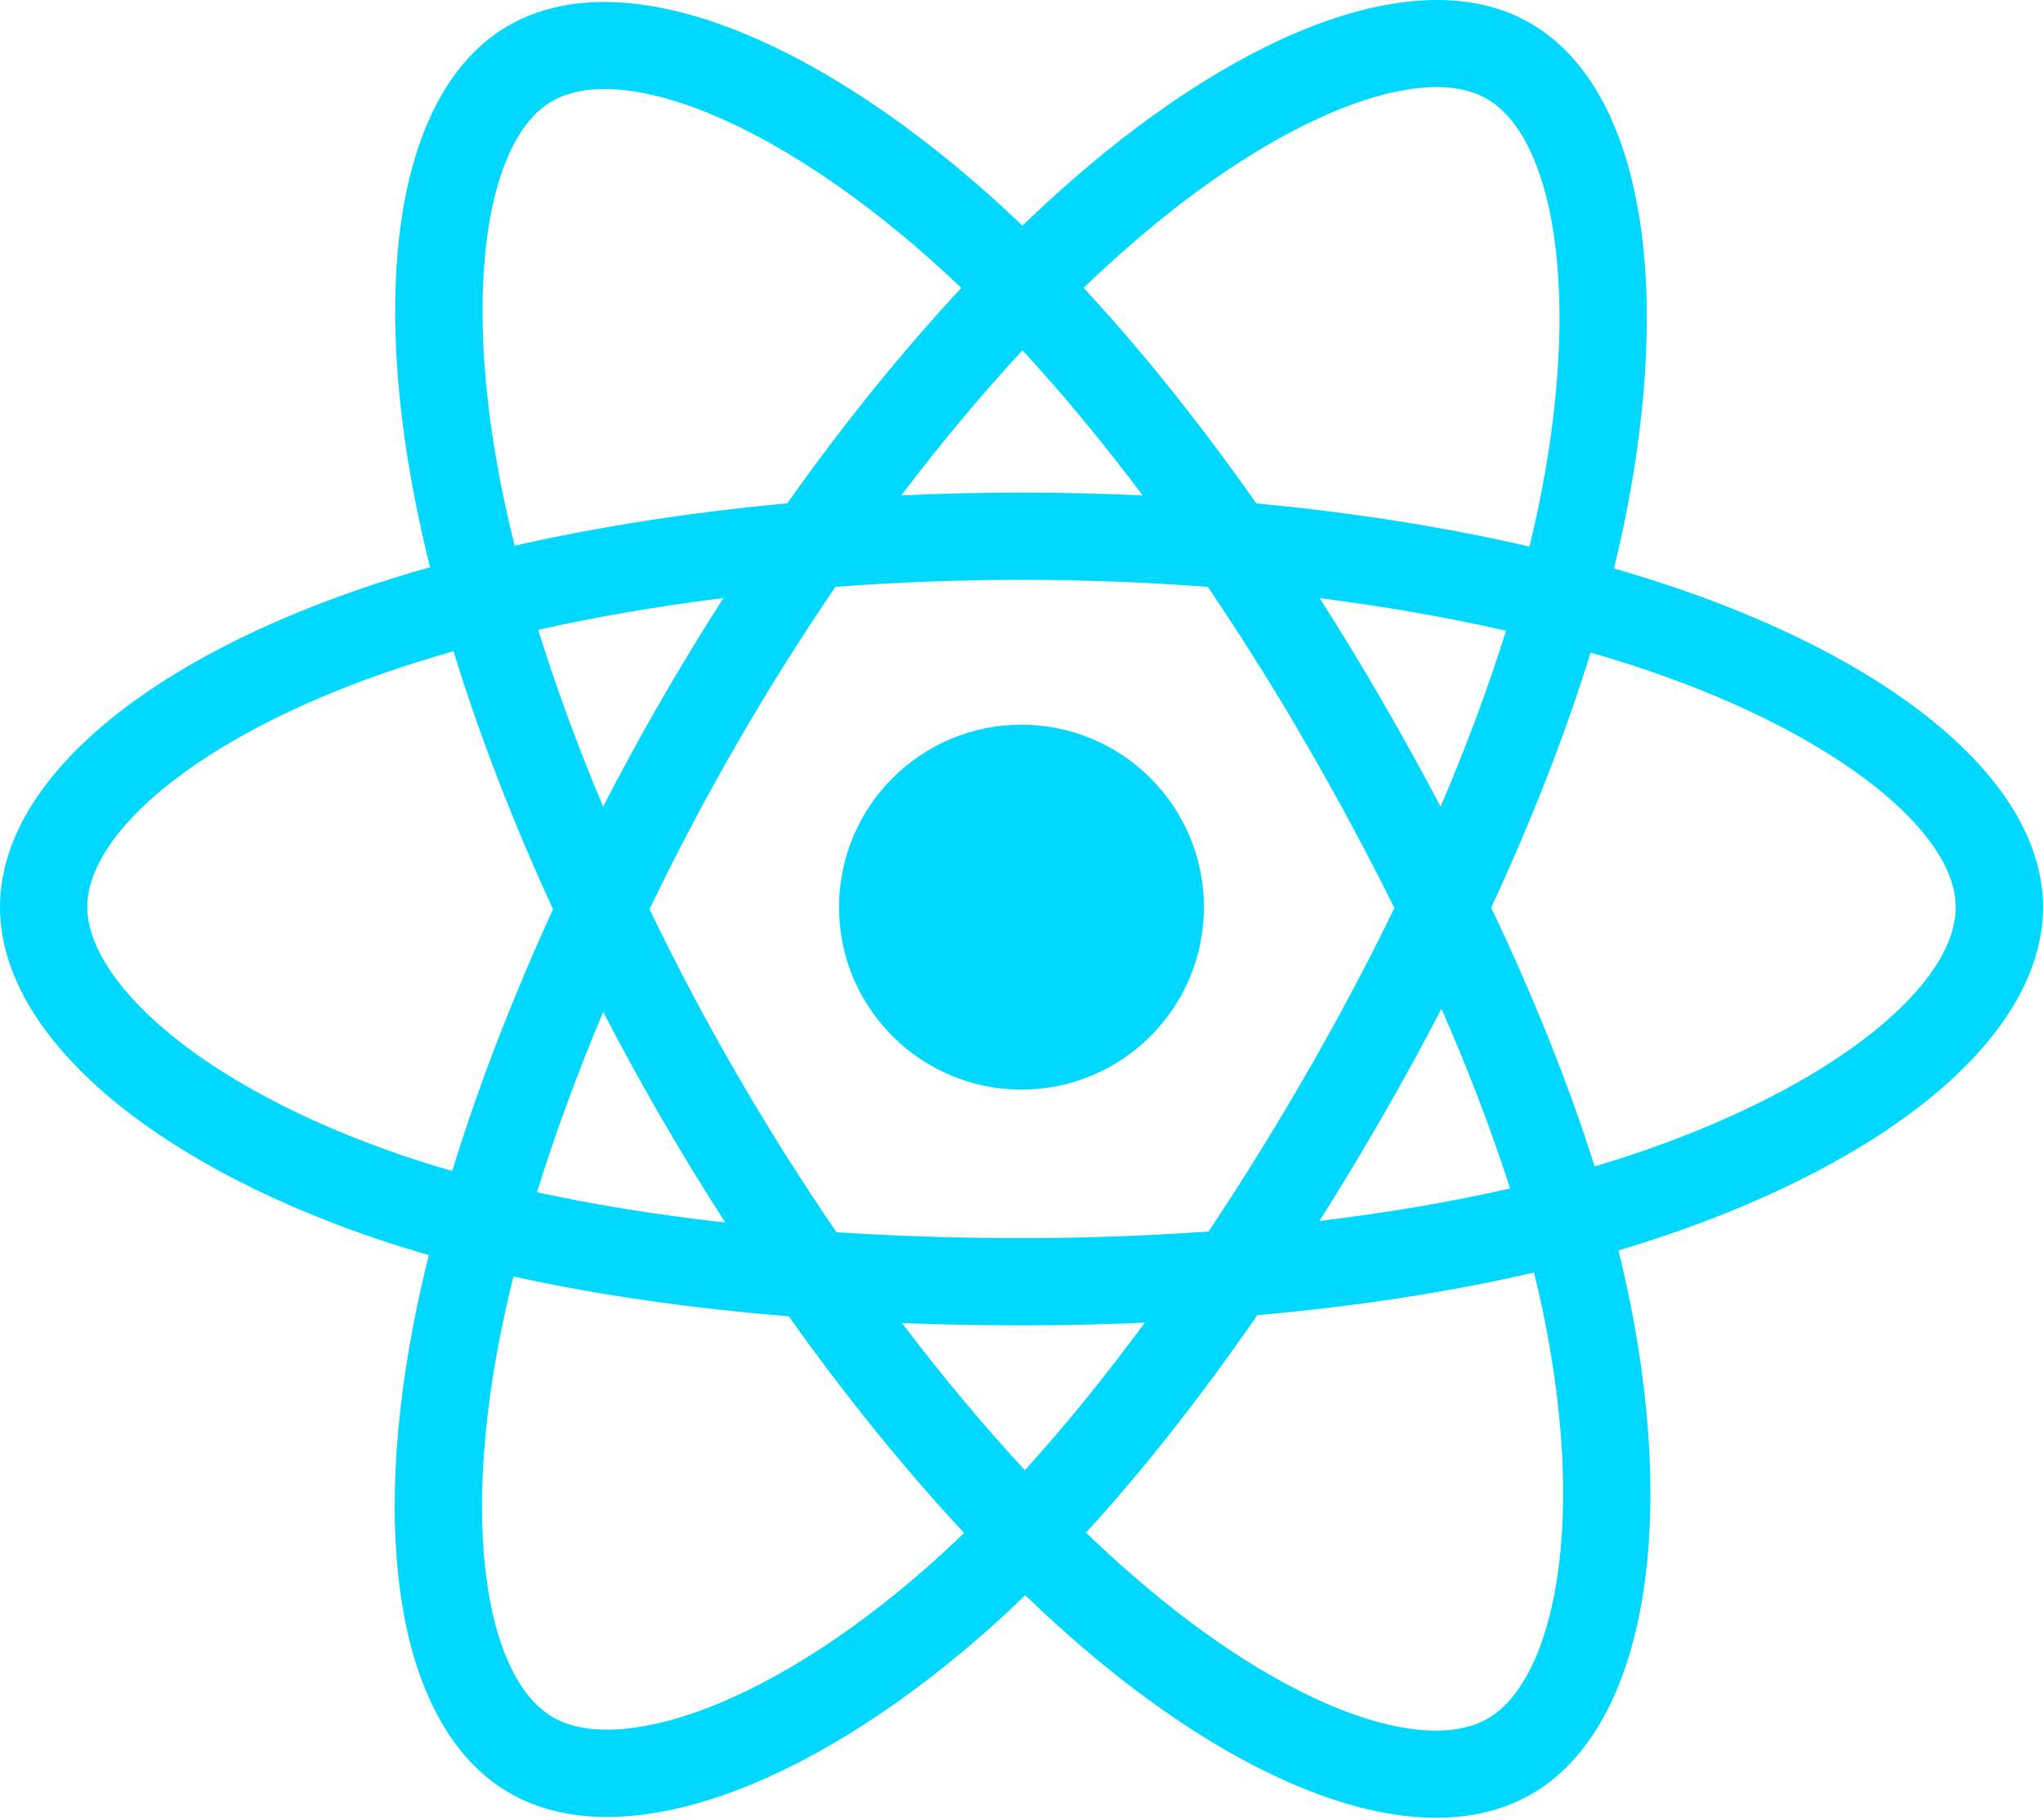
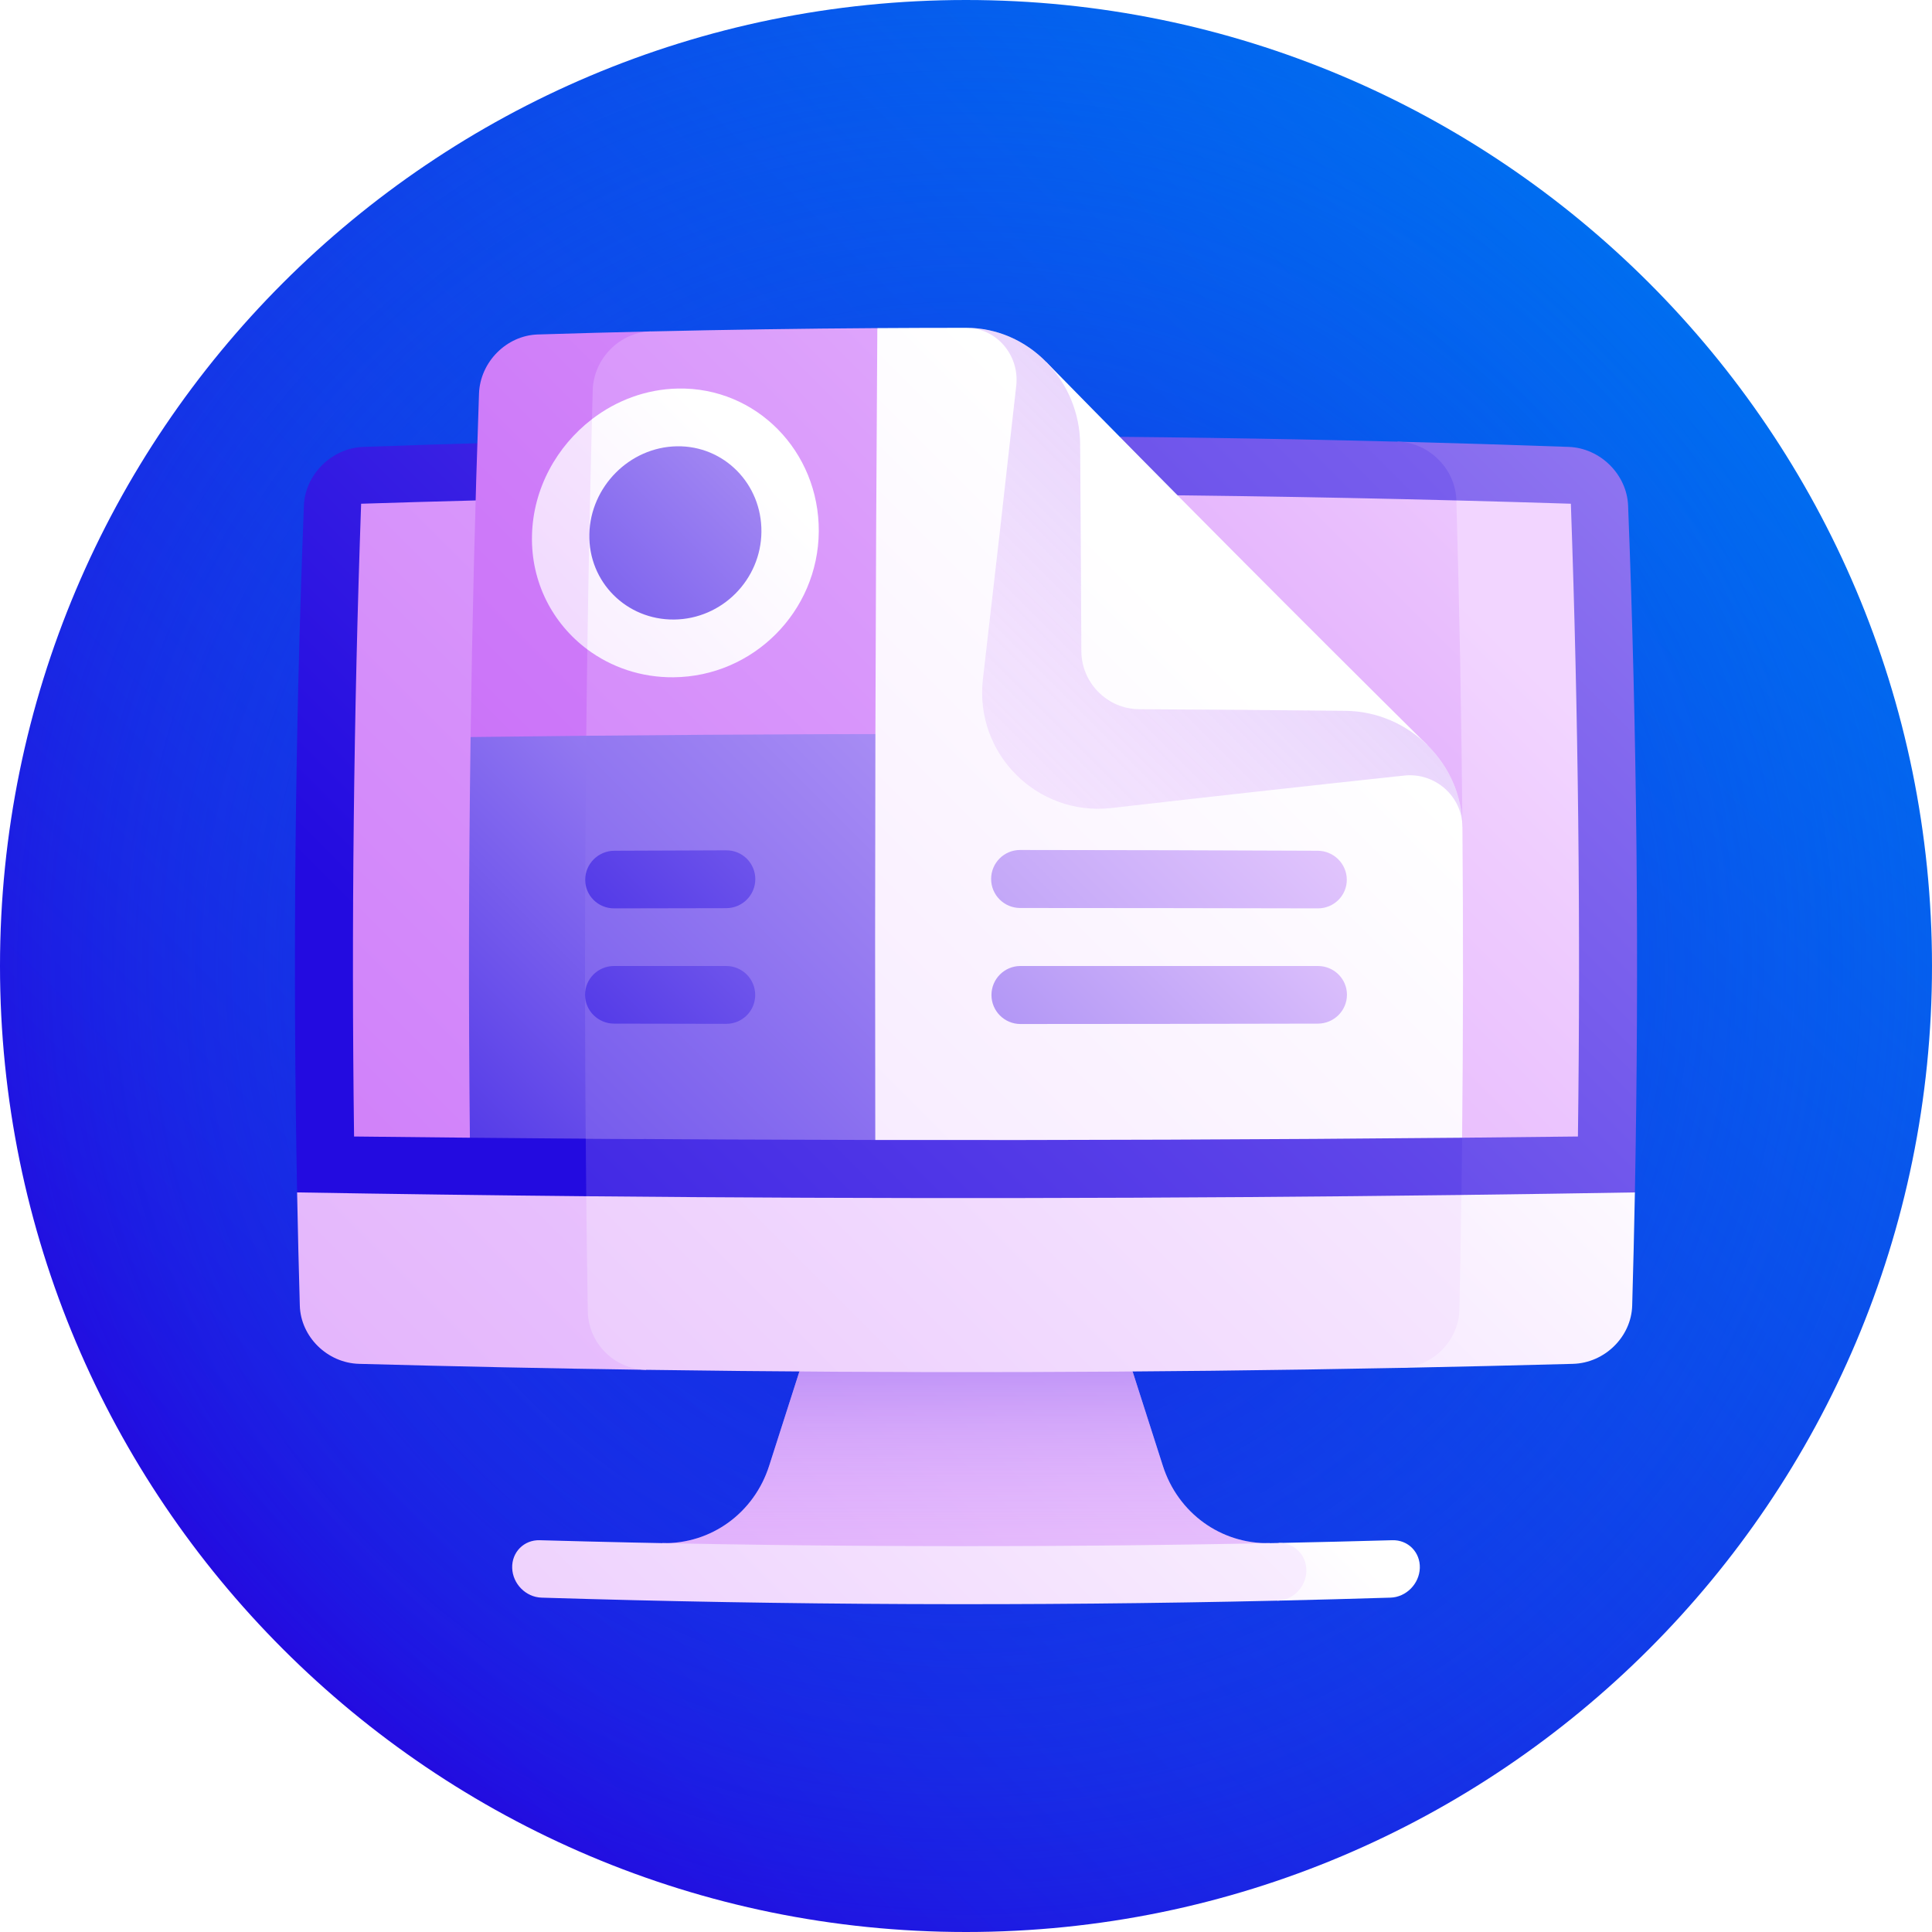
- <svg xmlns="http://www.w3.org/2000/svg" aria-hidden="true" role="img" class="iconify iconify--logos" width="35.93" height="32" preserveAspectRatio="xMidYMid meet" viewBox="0 0 256 228">
-   <path fill="#00D8FF" d="M210.483 73.824a171.49 171.49 0 0 0-8.24-2.597c.465-1.9.893-3.777 1.273-5.621c6.238-30.281 2.16-54.676-11.769-62.708c-13.355-7.7-35.196.329-57.254 19.526a171.23 171.23 0 0 0-6.375 5.848a155.866 155.866 0 0 0-4.241-3.917C100.759 3.829 77.587-4.822 63.673 3.233C50.33 10.957 46.379 33.89 51.995 62.588a170.974 170.974 0 0 0 1.892 8.48c-3.28.932-6.445 1.924-9.474 2.98C17.309 83.498 0 98.307 0 113.668c0 15.865 18.582 31.778 46.812 41.427a145.52 145.52 0 0 0 6.921 2.165a167.467 167.467 0 0 0-2.01 9.138c-5.354 28.2-1.173 50.591 12.134 58.266c13.744 7.926 36.812-.22 59.273-19.855a145.567 145.567 0 0 0 5.342-4.923a168.064 168.064 0 0 0 6.92 6.314c21.758 18.722 43.246 26.282 56.54 18.586c13.731-7.949 18.194-32.003 12.4-61.268a145.016 145.016 0 0 0-1.535-6.842c1.62-.48 3.21-.974 4.76-1.488c29.348-9.723 48.443-25.443 48.443-41.52c0-15.417-17.868-30.326-45.517-39.844Zm-6.365 70.984c-1.4.463-2.836.91-4.3 1.345c-3.24-10.257-7.612-21.163-12.963-32.432c5.106-11 9.31-21.767 12.459-31.957c2.619.758 5.16 1.557 7.61 2.4c23.69 8.156 38.14 20.213 38.14 29.504c0 9.896-15.606 22.743-40.946 31.14Zm-10.514 20.834c2.562 12.94 2.927 24.64 1.23 33.787c-1.524 8.219-4.59 13.698-8.382 15.893c-8.067 4.67-25.32-1.4-43.927-17.412a156.726 156.726 0 0 1-6.437-5.87c7.214-7.889 14.423-17.06 21.459-27.246c12.376-1.098 24.068-2.894 34.671-5.345a134.17 134.17 0 0 1 1.386 6.193ZM87.276 214.515c-7.882 2.783-14.16 2.863-17.955.675c-8.075-4.657-11.432-22.636-6.853-46.752a156.923 156.923 0 0 1 1.869-8.499c10.486 2.32 22.093 3.988 34.498 4.994c7.084 9.967 14.501 19.128 21.976 27.15a134.668 134.668 0 0 1-4.877 4.492c-9.933 8.682-19.886 14.842-28.658 17.94ZM50.35 144.747c-12.483-4.267-22.792-9.812-29.858-15.863c-6.35-5.437-9.555-10.836-9.555-15.216c0-9.322 13.897-21.212 37.076-29.293c2.813-.98 5.757-1.905 8.812-2.773c3.204 10.42 7.406 21.315 12.477 32.332c-5.137 11.18-9.399 22.249-12.634 32.792a134.718 134.718 0 0 1-6.318-1.979Zm12.378-84.26c-4.811-24.587-1.616-43.134 6.425-47.789c8.564-4.958 27.502 2.111 47.463 19.835a144.318 144.318 0 0 1 3.841 3.545c-7.438 7.987-14.787 17.08-21.808 26.988c-12.04 1.116-23.565 2.908-34.161 5.309a160.342 160.342 0 0 1-1.76-7.887Zm110.427 27.268a347.8 347.8 0 0 0-7.785-12.803c8.168 1.033 15.994 2.404 23.343 4.08c-2.206 7.072-4.956 14.465-8.193 22.045a381.151 381.151 0 0 0-7.365-13.322Zm-45.032-43.861c5.044 5.465 10.096 11.566 15.065 18.186a322.04 322.04 0 0 0-30.257-.006c4.974-6.559 10.069-12.652 15.192-18.18ZM82.802 87.83a323.167 323.167 0 0 0-7.227 13.238c-3.184-7.553-5.909-14.98-8.134-22.152c7.304-1.634 15.093-2.97 23.209-3.984a321.524 321.524 0 0 0-7.848 12.897Zm8.081 65.352c-8.385-.936-16.291-2.203-23.593-3.793c2.26-7.3 5.045-14.885 8.298-22.6a321.187 321.187 0 0 0 7.257 13.246c2.594 4.48 5.28 8.868 8.038 13.147Zm37.542 31.03c-5.184-5.592-10.354-11.779-15.403-18.433c4.902.192 9.899.29 14.978.29c5.218 0 10.376-.117 15.453-.343c-4.985 6.774-10.018 12.97-15.028 18.486Zm52.198-57.817c3.422 7.8 6.306 15.345 8.596 22.52c-7.422 1.694-15.436 3.058-23.88 4.071a382.417 382.417 0 0 0 7.859-13.026a347.403 347.403 0 0 0 7.425-13.565Zm-16.898 8.101a358.557 358.557 0 0 1-12.281 19.815a329.4 329.4 0 0 1-23.444.823c-7.967 0-15.716-.248-23.178-.732a310.202 310.202 0 0 1-12.513-19.846h.001a307.41 307.41 0 0 1-10.923-20.627a310.278 310.278 0 0 1 10.89-20.637l-.001.001a307.318 307.318 0 0 1 12.413-19.761c7.613-.576 15.42-.876 23.31-.876H128c7.926 0 15.743.303 23.354.883a329.357 329.357 0 0 1 12.335 19.695a358.489 358.489 0 0 1 11.036 20.54a329.472 329.472 0 0 1-11 20.722Zm22.56-122.124c8.572 4.944 11.906 24.881 6.52 51.026c-.344 1.668-.73 3.367-1.15 5.09c-10.622-2.452-22.155-4.275-34.23-5.408c-7.034-10.017-14.323-19.124-21.64-27.008a160.789 160.789 0 0 1 5.888-5.4c18.9-16.447 36.564-22.941 44.612-18.3ZM128 90.808c12.625 0 22.86 10.235 22.86 22.86s-10.235 22.86-22.86 22.86s-22.86-10.235-22.86-22.86s10.235-22.86 22.86-22.86Z" />
+ <svg xmlns="http://www.w3.org/2000/svg" xmlns:xlink="http://www.w3.org/1999/xlink" version="1.1" width="512" height="512" x="0" y="0" viewBox="0 0 512 512" style="enable-background:new 0 0 512 512" xml:space="preserve" class="">
+   <g>
+     <linearGradient id="e" x1="74.981" x2="437.02" y1="437.019" y2="74.98" gradientUnits="userSpaceOnUse">
+       <stop offset="0" stop-color="#230be0" />
+       <stop offset="1" stop-color="#006df0" />
+     </linearGradient>
+     <radialGradient id="f" cx="256.001" cy="256" r="256" gradientUnits="userSpaceOnUse">
+       <stop offset="0" stop-color="#230be0" />
+       <stop offset="1" stop-color="#006df0" stop-opacity="0" />
+     </radialGradient>
+     <linearGradient id="a">
+       <stop offset="0" stop-color="#006df0" />
+       <stop offset=".187" stop-color="#e1adfc" />
+       <stop offset=".511" stop-color="#ebc9fd" />
+       <stop offset=".932" stop-color="#fcf7ff" />
+       <stop offset="1" stop-color="#fff" />
+     </linearGradient>
+     <linearGradient xlink:href="#a" id="g" x1="76.071" x2="536.247" y1="588.035" y2="127.859" gradientUnits="userSpaceOnUse" />
+     <linearGradient id="b">
+       <stop offset="0" stop-color="#006df0" stop-opacity="0" />
+       <stop offset=".142" stop-color="#d99ffb" stop-opacity=".142" />
+       <stop offset=".289" stop-color="#cc95f9" stop-opacity=".289" />
+       <stop offset=".438" stop-color="#b884f6" stop-opacity=".438" />
+       <stop offset=".589" stop-color="#9b6cf2" stop-opacity=".589" />
+       <stop offset=".741" stop-color="#754eec" stop-opacity=".741" />
+       <stop offset=".892" stop-color="#4829e6" stop-opacity=".892" />
+       <stop offset="1" stop-color="#230be0" />
+     </linearGradient>
+     <linearGradient xlink:href="#b" id="h" x1="256" x2="256" y1="431.47" y2="309.158" gradientUnits="userSpaceOnUse" />
+     <linearGradient xlink:href="#a" id="i" x1="-33.996" x2="419.958" y1="498.501" y2="44.548" gradientUnits="userSpaceOnUse" />
+     <linearGradient xlink:href="#a" id="j" x1="34.144" x2="438.625" y1="687.441" y2="282.96" gradientUnits="userSpaceOnUse" />
+     <linearGradient xlink:href="#a" id="k" x1="-93.787" x2="438.826" y1="684.546" y2="151.933" gradientUnits="userSpaceOnUse" />
+     <linearGradient xlink:href="#a" id="l" x1="123.228" x2="359.656" y1="648.091" y2="411.663" gradientUnits="userSpaceOnUse" />
+     <linearGradient xlink:href="#a" id="m" x1="-76.479" x2="366.398" y1="733.328" y2="290.451" gradientUnits="userSpaceOnUse" />
+     <linearGradient id="c">
+       <stop offset="0" stop-color="#230be0" />
+       <stop offset="1" stop-color="#f2d5ff" />
+     </linearGradient>
+     <linearGradient xlink:href="#c" id="n" x1="95.573" x2="822.502" y1="244.954" y2="-481.975" gradientUnits="userSpaceOnUse" />
+     <linearGradient xlink:href="#c" id="o" x1="124.864" x2="773.789" y1="493.48" y2="-155.446" gradientUnits="userSpaceOnUse" />
+     <linearGradient xlink:href="#c" id="p" x1="44.082" x2="847.981" y1="448.957" y2="-354.942" gradientUnits="userSpaceOnUse" />
+     <linearGradient id="d">
+       <stop offset="0" stop-color="#c96ff8" />
+       <stop offset=".179" stop-color="#ce7bf9" />
+       <stop offset=".501" stop-color="#da9afb" />
+       <stop offset=".924" stop-color="#eecbfe" />
+       <stop offset="1" stop-color="#f2d5ff" />
+     </linearGradient>
+     <linearGradient xlink:href="#d" id="q" x1="-56.187" x2="420.876" y1="383.804" y2="-93.259" gradientUnits="userSpaceOnUse" />
+     <linearGradient xlink:href="#d" id="r" x1="8.368" x2="424.01" y1="610.599" y2="194.957" gradientUnits="userSpaceOnUse" />
+     <linearGradient xlink:href="#d" id="s" x1="84.009" x2="388.655" y1="363.471" y2="58.826" gradientUnits="userSpaceOnUse" />
+     <linearGradient xlink:href="#d" id="t" x1="91.839" x2="473.289" y1="218.695" y2="-162.755" gradientUnits="userSpaceOnUse" />
+     <linearGradient xlink:href="#a" id="u" x1="-389.246" x2="312.132" y1="863.785" y2="162.407" gradientUnits="userSpaceOnUse" />
+     <linearGradient xlink:href="#d" id="v" x1="18.896" x2="435.654" y1="360.934" y2="-55.824" gradientUnits="userSpaceOnUse" />
+     <linearGradient xlink:href="#c" id="w" x1="55.043" x2="281.721" y1="341.191" y2="114.512" gradientUnits="userSpaceOnUse" />
+     <linearGradient xlink:href="#c" id="x" x1="-6.762" x2="379.702" y1="448.965" y2="62.502" gradientUnits="userSpaceOnUse" />
+     <linearGradient xlink:href="#a" id="y" x1="-93.374" x2="255.507" y1="390.992" y2="42.112" gradientUnits="userSpaceOnUse" />
+     <linearGradient xlink:href="#a" id="z" x1="-147.843" x2="198.976" y1="468.65" y2="121.831" gradientUnits="userSpaceOnUse" />
+     <linearGradient xlink:href="#c" id="A" x1="69.004" x2="277.175" y1="251.331" y2="43.16" gradientUnits="userSpaceOnUse" />
+     <linearGradient xlink:href="#a" id="B" x1="-372.32" x2="336.709" y1="876.536" y2="167.507" gradientUnits="userSpaceOnUse" />
+     <linearGradient xlink:href="#b" id="C" x1="176.651" x2="603.342" y1="298.108" y2="-128.583" gradientUnits="userSpaceOnUse" />
+     <linearGradient xlink:href="#c" id="D" x1="112.77" x2="330.869" y1="297.927" y2="79.828" gradientUnits="userSpaceOnUse" />
+     <linearGradient xlink:href="#c" id="E" x1="111.925" x2="329.27" y1="329.329" y2="111.984" gradientUnits="userSpaceOnUse" />
+     <linearGradient xlink:href="#c" id="F" x1="13.141" x2="364.643" y1="529.66" y2="178.158" gradientUnits="userSpaceOnUse" />
+     <linearGradient xlink:href="#c" id="G" x1="100.159" x2="365.807" y1="473.285" y2="207.636" gradientUnits="userSpaceOnUse" />
+     <circle cx="256" cy="256" r="256" fill="url(#e)" data-original="url(#e)" />
+     <circle cx="256" cy="256" r="256" fill="url(#f)" data-original="url(#f)" />
+     <path fill="url(#g)" d="M308.158 388.437a5992.937 5992.937 0 0 0-8.011-24.977c-14.632-10.124-29.359-20.335-44.147-30.585-14.788 10.25-29.515 20.461-44.147 30.585a5708.838 5708.838 0 0 0-8.011 24.977c-3.983 12.489-15.352 20.777-28.312 20.513-.001 0 .168 7.647.17 7.647a3838.617 3838.617 0 0 0 160.601 0c.058-2.549.115-5.098.17-7.647-12.96.265-24.33-8.025-28.313-20.513z" data-original="url(#g)" />
+     <path fill="url(#h)" d="M308.158 388.437a5992.937 5992.937 0 0 0-8.011-24.977c-14.632-10.124-29.359-20.335-44.147-30.585-14.788 10.25-29.515 20.461-44.147 30.585a5708.838 5708.838 0 0 0-8.011 24.977c-3.983 12.489-15.352 20.777-28.312 20.513-.001 0 .168 7.647.17 7.647a3838.617 3838.617 0 0 0 160.601 0c.058-2.549.115-5.098.17-7.647-12.96.265-24.33-8.025-28.313-20.513z" data-original="url(#h)" />
+     <path fill="url(#i)" d="M170.482 286.576c-30.679 10.067-61.286 19.942-91.745 29.424.191 10 .43 20 .717 30 .241 8.277 7.287 15.198 15.689 15.434a5909.75 5909.75 0 0 0 76.116 1.583c-.404-25.48-.663-50.96-.777-76.441z" data-original="url(#i)" />
+     <path fill="url(#j)" d="M372.244 286.429a4935.087 4935.087 0 0 1-1.055 76.073c15.223-.297 30.446-.653 45.669-1.067 8.402-.235 15.448-7.157 15.689-15.434.287-10 .526-20 .717-30-20.243-9.655-40.599-19.542-61.02-29.572z" data-original="url(#j)" />
+     <path fill="url(#k)" d="M386.757 347.016c.425-20.226.708-40.451.85-60.677-77.496.485-154.992.541-232.487.17.109 20.339.326 40.678.651 61.017.139 8.421 7.085 15.368 15.488 15.492 66.644.957 133.287.785 199.931-.515 8.401-.17 15.387-7.115 15.567-15.487z" data-original="url(#k)" />
+     <path fill="url(#l)" d="M368.988 408.173c-10.043.28-20.087.523-30.13.729-.114 5.097-.233 10.193-.358 15.29 10-.226 20-.493 30-.802 4.14-.13 7.621-3.642 7.767-7.837.145-4.195-3.117-7.495-7.279-7.38z" data-original="url(#l)" />
+     <path fill="url(#m)" d="M346.2 416.378c.109-4.215-3.18-7.561-7.342-7.476a4049.194 4049.194 0 0 1-195.846-.729c-4.161-.115-7.424 3.185-7.278 7.381.145 4.194 3.626 7.707 7.767 7.837 65 2.004 130 2.271 195 .802 4.139-.094 7.589-3.596 7.699-7.815z" data-original="url(#m)" />
+     <path fill="url(#n)" d="M96.269 118.433c-8.342.305-15.408 7.289-15.735 15.567a3139.645 3139.645 0 0 0-1.798 182c25.542.432 51.085.771 76.627 1.017l15.205-15.152a6771.518 6771.518 0 0 1 1.284-185.496 4464.702 4464.702 0 0 0-75.583 2.064z" data-original="url(#n)" />
+     <path fill="url(#o)" d="M415.731 118.433a4486.833 4486.833 0 0 0-45.349-1.393 4937.806 4937.806 0 0 1 1.745 184.603c5.069 5.03 10.124 10.041 15.161 15.034 15.325-.192 30.651-.418 45.976-.677 1.16-60.667.561-121.333-1.798-182-.327-8.277-7.393-15.262-15.735-15.567z" data-original="url(#o)" />
+     <path fill="url(#p)" d="M370.381 117.041a4463.283 4463.283 0 0 0-198.53-.672c-8.342.161-15.28 7.144-15.468 15.565a5718.498 5718.498 0 0 0-1.021 185.083c77.308.743 154.616.629 231.925-.339.859-61.352.415-122.703-1.331-184.054-.243-8.372-7.232-15.366-15.575-15.583z" data-original="url(#p)" />
+     <path fill="url(#q)" d="M95.704 133.495a3465.096 3465.096 0 0 0-1.872 167.691c10.231.118 20.463.226 30.694.322 30.103-56.007 61.717-113.184 92.537-170.408a5053.89 5053.89 0 0 0-121.359 2.395z" data-original="url(#q)" />
+     <path fill="url(#r)" d="M385.956 132.623c-19.425 27.627-39.499 55.731-59.837 84.064 20.608 28.508 41.187 56.865 61.354 84.82 10.231-.096 20.463-.203 30.694-.322.729-55.897.105-111.794-1.872-167.691-10.112-.32-20.225-.611-30.339-.871z" data-original="url(#r)" />
+     <path fill="url(#s)" d="M156.384 131.933c75.895 27.472 153.46 57.744 231.172 87.155a4336.498 4336.498 0 0 0-1.599-86.465 5048.978 5048.978 0 0 0-229.573-.69z" data-original="url(#s)" />
+     <path fill="url(#t)" d="M172.5 87.83c-10 .229-20 .499-30 .81-8.277.262-15.258 7.295-15.558 15.667a4338.88 4338.88 0 0 0-2.23 91.016 9798.266 9798.266 0 0 1 45.769 30.101c.208-45.865.88-91.729 2.019-137.594z" data-original="url(#t)" />
+     <path fill="url(#u)" d="M277.268 95.94c-1.718 35.603-3.564 71.215-5.481 106.832 35.538-1.926 71.056-3.69 106.552-5.241-33.969-33.64-67.953-67.769-101.071-101.591z" data-original="url(#u)" />
+     <path fill="url(#v)" d="M232.5 86.951c-20 .129-40 .422-60 .88-8.277.193-15.196 7.207-15.427 15.628a5721.277 5721.277 0 0 0-1.954 122.033c41.65-.2 83.299-.276 124.949-.228-16.104-46.123-32.222-92.31-47.568-138.313z" data-original="url(#v)" />
+     <path fill="url(#w)" d="M170.482 225.424a8655.405 8655.405 0 0 1-15.118-30.44c-10.217.098-20.434.211-30.651.339-.496 35.395-.558 70.79-.186 106.185 15.347.144 30.694.262 46.041.356-.173-25.48-.201-50.96-.086-76.44z" data-original="url(#w)" />
+     <path fill="url(#x)" d="M155.363 194.983c-.38 35.593-.427 71.186-.142 106.779 25.578.184 51.157.298 76.736.342 15.961-35.832 32.138-71.755 48.054-107.577-41.55-.095-83.099.057-124.648.456z" data-original="url(#x)" />
+     <path fill="url(#y)" d="M140.982 141.891c-.292 12.44 5.491 23.373 14.672 30.212a9407.555 9407.555 0 0 0 30.93-30.977 19638.046 19638.046 0 0 1-29.709-30.041c-9.339 7.175-15.603 18.367-15.893 30.806z" data-original="url(#y)" />
+     <path fill="url(#z)" d="M179.67 102.969c-8.478.16-16.366 3.182-22.796 8.116a5695.898 5695.898 0 0 0-1.221 61.018c6.315 4.703 14.229 7.46 22.839 7.382 21.142-.186 38.35-17.446 38.492-38.659.128-21.209-16.553-38.264-37.314-37.857z" data-original="url(#z)" />
+     <path fill="url(#A)" d="M201.784 140.955c-.128 12.713-10.465 23.091-23.119 23.227-12.652.133-22.746-9.959-22.483-22.588.264-12.627 10.675-23.102 23.19-23.322 12.516-.215 22.537 9.971 22.412 22.683z" data-original="url(#A)" />
+     <path fill="url(#B)" d="M378.34 197.531c-5.618-5.562-13.321-9.067-21.777-9.157a9471.81 9471.81 0 0 0-54.62-.424c-8.461-.04-15.341-6.94-15.375-15.426-.08-18.266-.186-36.532-.319-54.798a31.452 31.452 0 0 0-8.98-21.786c-5.478-5.592-12.986-9.065-21.268-9.065-7.833 0-15.667.025-23.5.076-.498 71.718-.68 143.436-.544 215.154 51.839.089 103.678-.11 155.517-.597.288-27.473.316-54.947.082-82.42-.072-8.377-3.599-15.993-9.216-21.557z" data-original="url(#B)" />
+     <path fill="url(#C)" d="M378.34 197.531c-5.618-5.562-13.321-9.067-21.777-9.157a9471.81 9471.81 0 0 0-54.62-.424c-8.461-.04-15.341-6.94-15.375-15.426-.08-18.266-.186-36.532-.319-54.798a31.452 31.452 0 0 0-8.98-21.786c-5.478-5.592-12.986-9.065-21.268-9.065 7.98 0 14.212 7.168 13.318 15.293a16773.082 16773.082 0 0 1-8.833 77.805c-2.294 19.713 14.384 36.407 34.072 34.155 25.895-2.96 51.772-5.841 77.625-8.6 8.101-.861 15.302 5.488 15.372 13.56-.071-8.377-3.598-15.993-9.215-21.557z" data-original="url(#C)" />
+     <path fill="url(#D)" d="M192.463 240.673c-9.906.015-19.813.033-29.719.055-4.245.007-7.677-3.397-7.661-7.609.017-4.21 3.475-7.644 7.717-7.662a21004 21004 0 0 1 29.701-.111 7.628 7.628 0 0 1 7.662 7.647c-.009 4.236-3.455 7.674-7.7 7.68z" data-original="url(#D)" />
+     <path fill="url(#E)" d="M192.463 271.327c-9.906-.015-19.813-.033-29.719-.055-4.245-.01-7.696-3.434-7.701-7.645-.006-4.213 3.437-7.625 7.682-7.627h29.725c4.246-.001 7.687 3.433 7.69 7.669.003 4.235-3.432 7.665-7.677 7.658z" data-original="url(#E)" />
+     <path fill="url(#F)" d="M349.256 240.728c-26.303-.058-52.606-.092-78.909-.101-4.245-.001-7.687-3.444-7.688-7.689s3.437-7.687 7.679-7.683c26.287.018 52.574.085 78.861.202 4.242.02 7.7 3.452 7.717 7.662.018 4.21-3.415 7.617-7.66 7.609z" data-original="url(#F)" />
+     <path fill="url(#G)" d="M349.256 271.272c-26.303.058-52.606.092-78.909.101A7.687 7.687 0 0 1 270.35 256h78.925c4.246.002 7.688 3.415 7.682 7.627-.005 4.211-3.456 7.636-7.701 7.645z" data-original="url(#G)" />
+   </g>
</svg>
